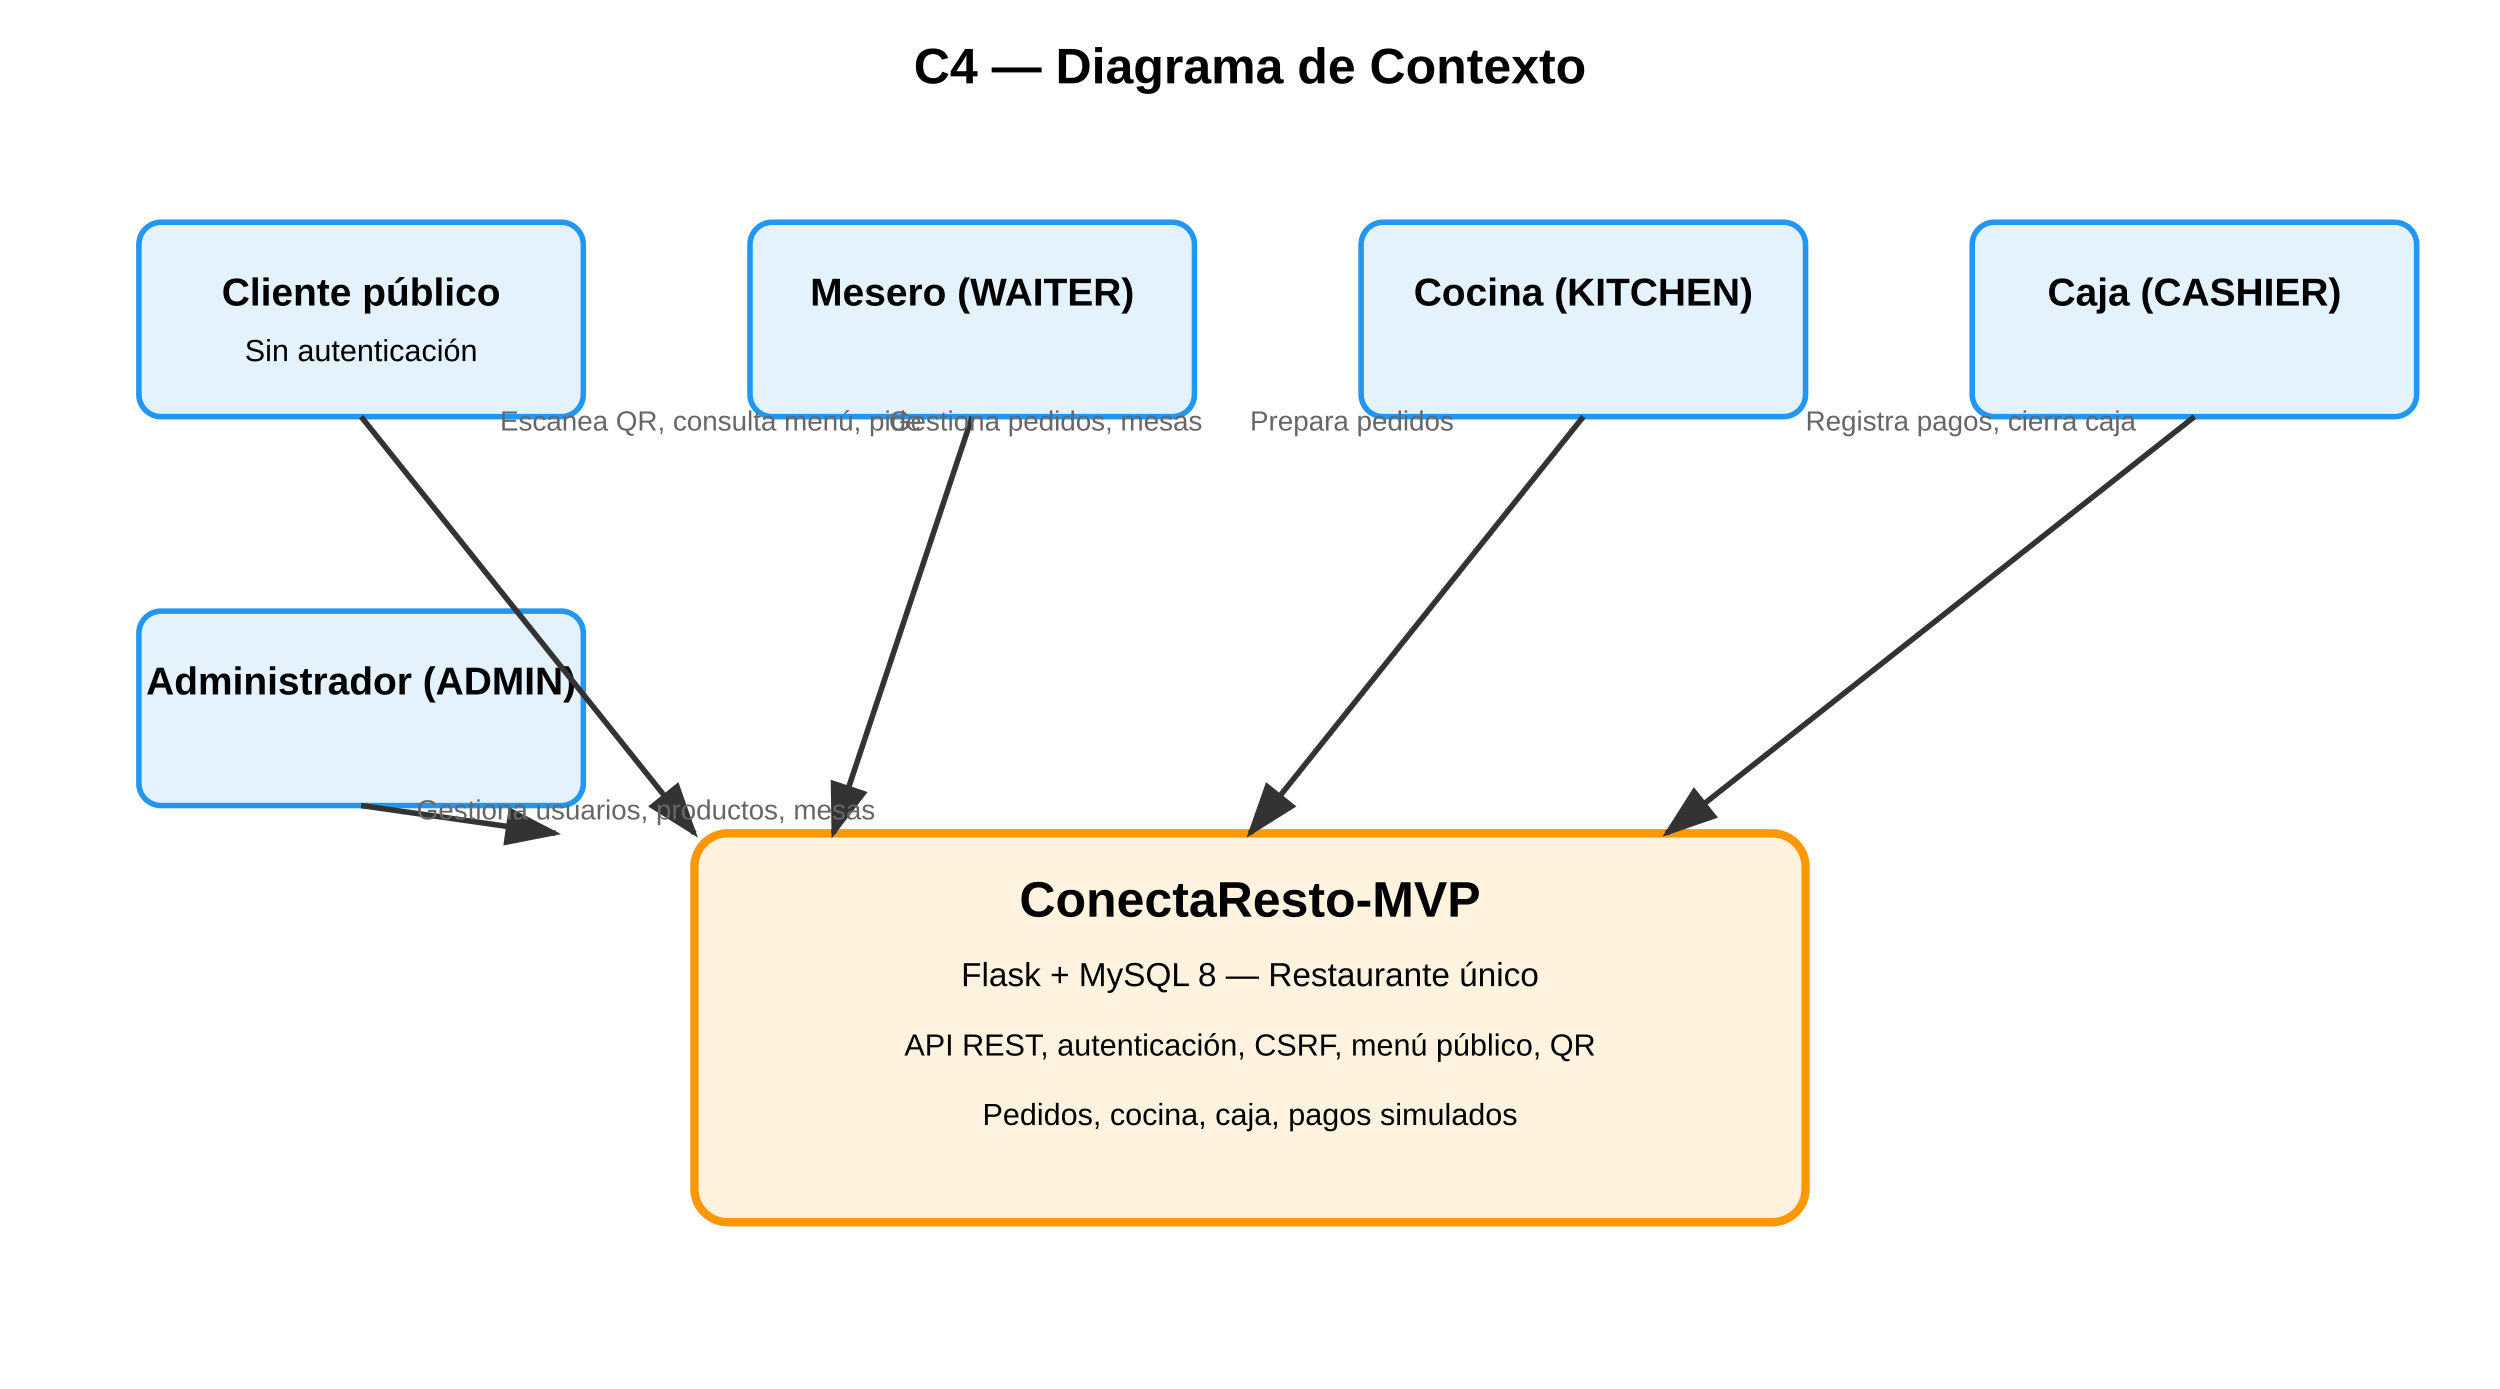
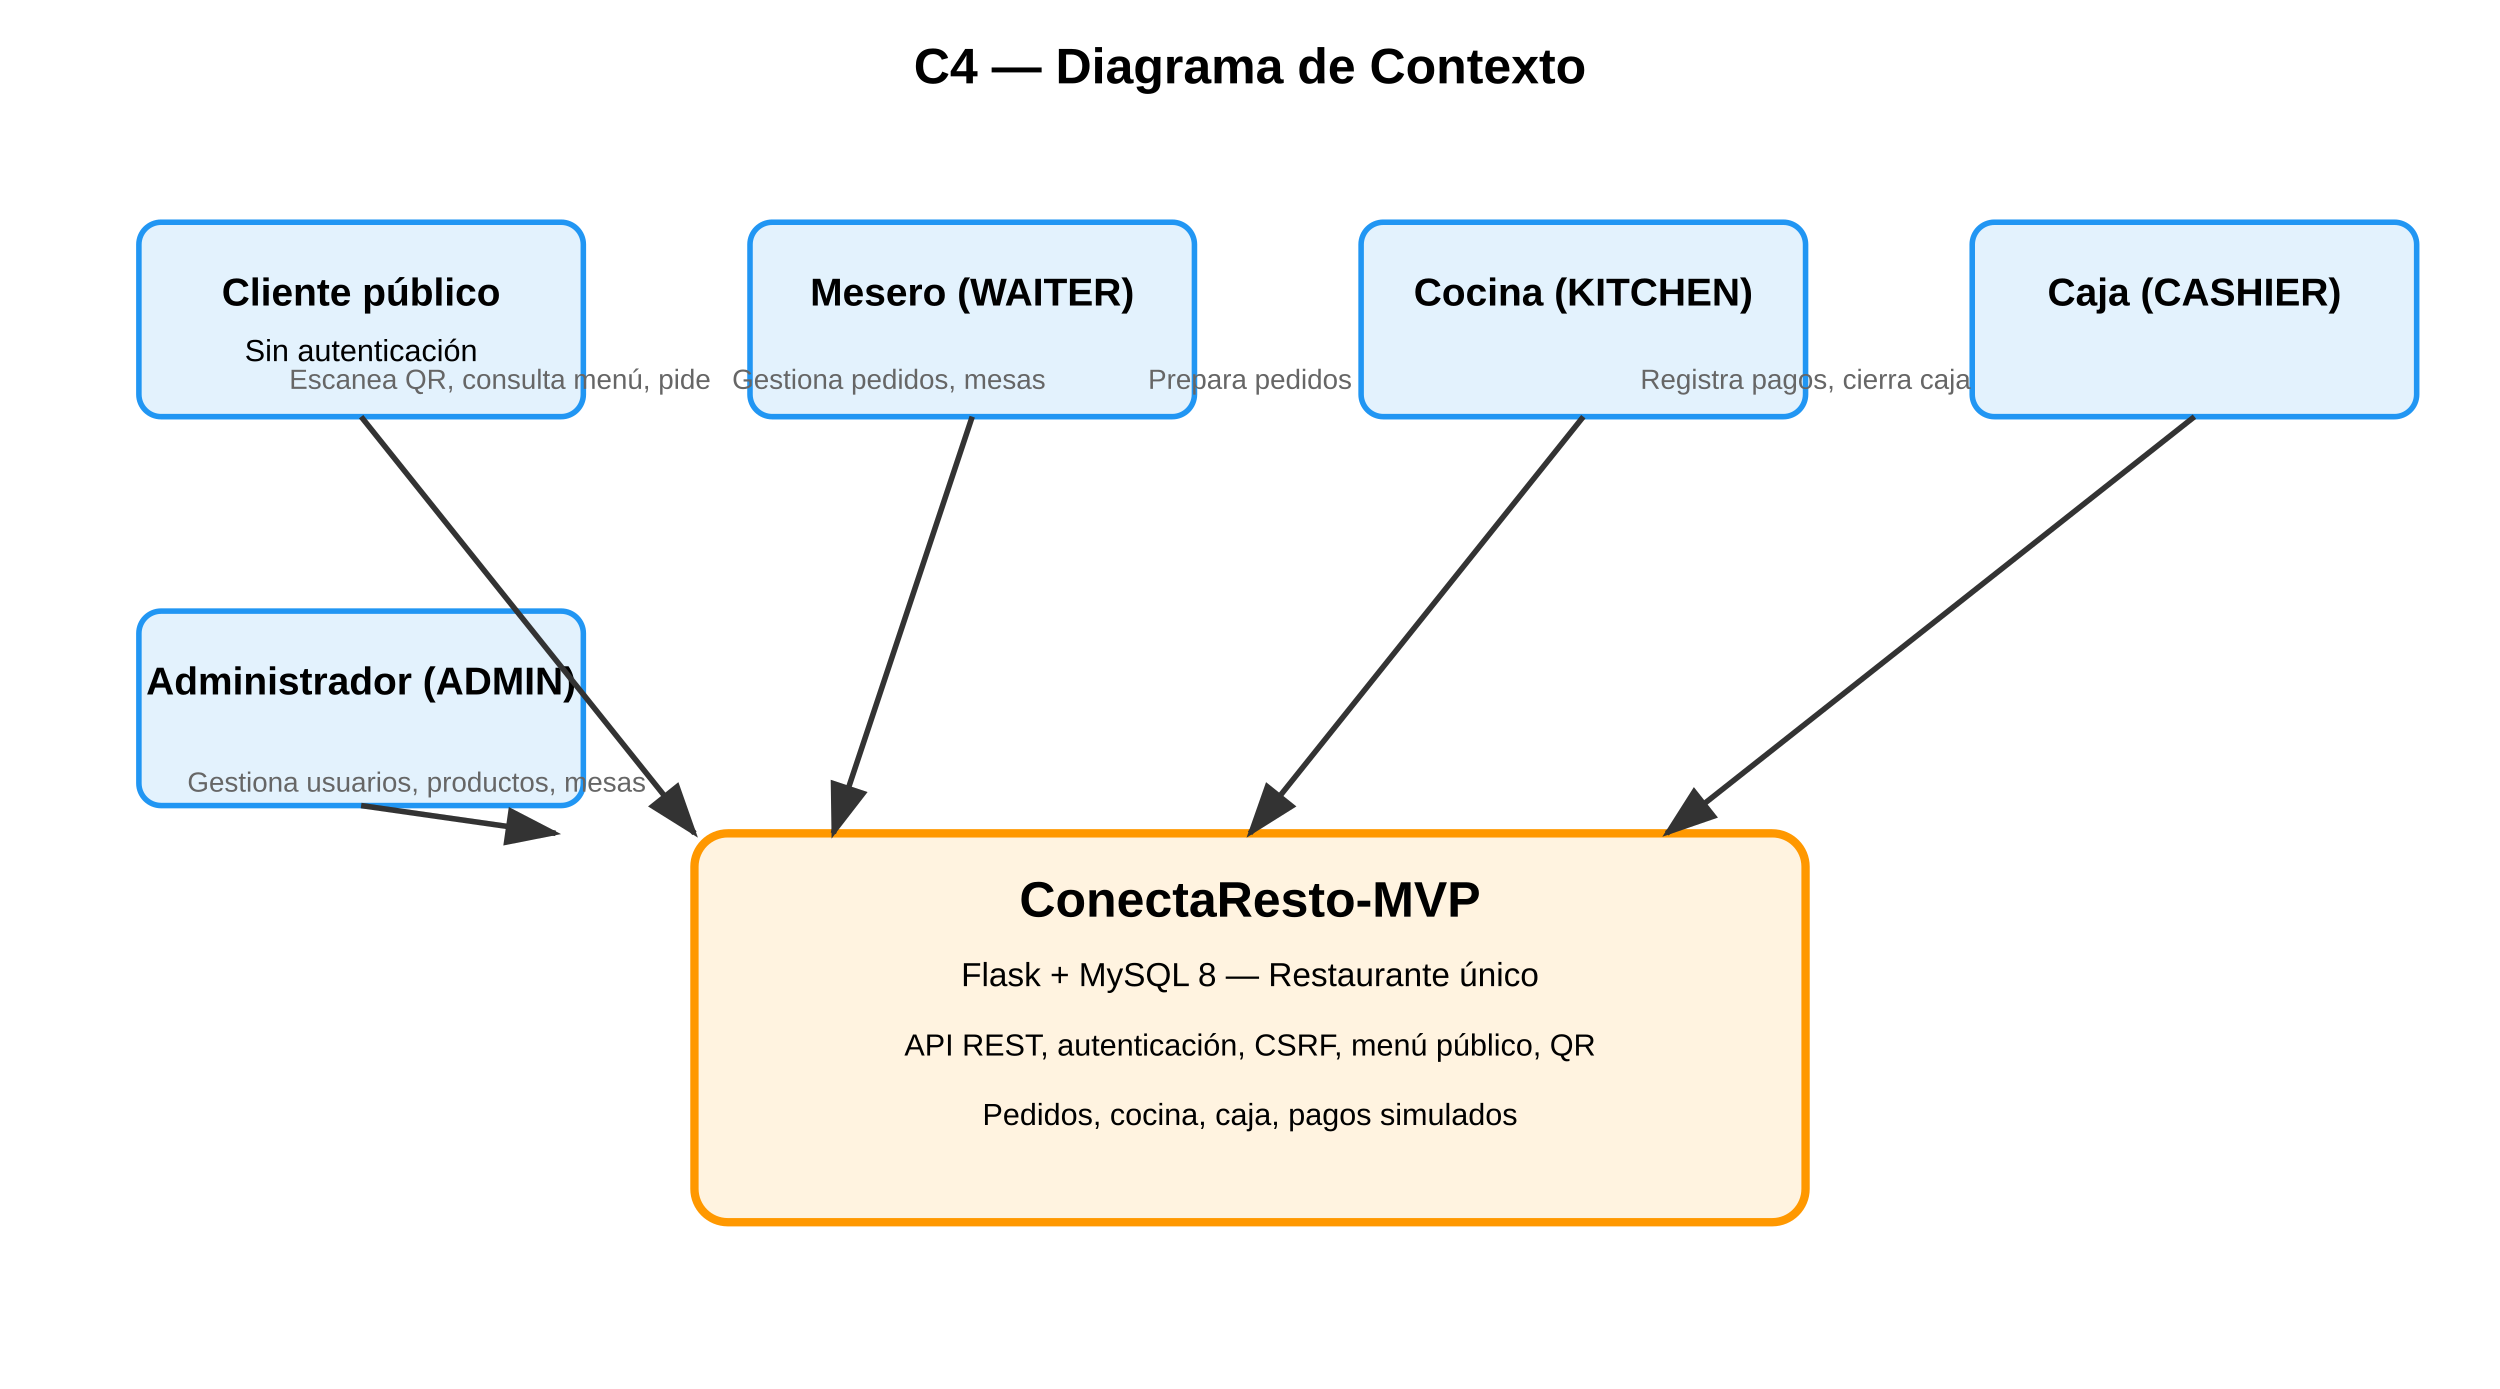
<svg xmlns="http://www.w3.org/2000/svg" width="900" height="500" viewBox="0 0 900 500">
  <defs>
    <marker id="arrow" markerWidth="10" markerHeight="7" refX="9" refY="3.5" orient="auto">
      <polygon points="0 0, 10 3.5, 0 7" fill="#333333" />
    </marker>
  </defs>
  <text x="450" y="30" font-family="Arial" font-size="18" font-weight="bold" text-anchor="middle">C4 — Diagrama de Contexto</text>
  <rect x="50" y="80" width="160" height="70" fill="#e3f2fd" stroke="#2196f3" stroke-width="2" rx="8" />
  <text x="130" y="110" font-family="Arial" font-size="14" font-weight="bold" text-anchor="middle">Cliente público</text>
  <text x="130" y="130" font-family="Arial" font-size="11" text-anchor="middle">Sin autenticación</text>
  <rect x="270" y="80" width="160" height="70" fill="#e3f2fd" stroke="#2196f3" stroke-width="2" rx="8" />
  <text x="350" y="110" font-family="Arial" font-size="14" font-weight="bold" text-anchor="middle">Mesero (WAITER)</text>
  <rect x="490" y="80" width="160" height="70" fill="#e3f2fd" stroke="#2196f3" stroke-width="2" rx="8" />
  <text x="570" y="110" font-family="Arial" font-size="14" font-weight="bold" text-anchor="middle">Cocina (KITCHEN)</text>
  <rect x="710" y="80" width="160" height="70" fill="#e3f2fd" stroke="#2196f3" stroke-width="2" rx="8" />
  <text x="790" y="110" font-family="Arial" font-size="14" font-weight="bold" text-anchor="middle">Caja (CASHIER)</text>
  <rect x="50" y="220" width="160" height="70" fill="#e3f2fd" stroke="#2196f3" stroke-width="2" rx="8" />
  <text x="130" y="250" font-family="Arial" font-size="14" font-weight="bold" text-anchor="middle">Administrador (ADMIN)</text>
  <rect x="250" y="300" width="400" height="140" fill="#fff3e0" stroke="#ff9800" stroke-width="3" rx="12" />
  <text x="450" y="330" font-family="Arial" font-size="18" font-weight="bold" text-anchor="middle">ConectaResto-MVP</text>
  <text x="450" y="355" font-family="Arial" font-size="12" text-anchor="middle">Flask + MySQL 8 — Restaurante único</text>
  <text x="450" y="380" font-family="Arial" font-size="11" text-anchor="middle">API REST, autenticación, CSRF, menú público, QR</text>
  <text x="450" y="405" font-family="Arial" font-size="11" text-anchor="middle">Pedidos, cocina, caja, pagos simulados</text>
  <line x1="130" y1="150" x2="250" y2="300" stroke="#333333" stroke-width="2" marker-end="url(#arrow)" />
  <line x1="350" y1="150" x2="300" y2="300" stroke="#333333" stroke-width="2" marker-end="url(#arrow)" />
  <line x1="570" y1="150" x2="450" y2="300" stroke="#333333" stroke-width="2" marker-end="url(#arrow)" />
  <line x1="790" y1="150" x2="600" y2="300" stroke="#333333" stroke-width="2" marker-end="url(#arrow)" />
  <line x1="130" y1="290" x2="200" y2="300" stroke="#333333" stroke-width="2" marker-end="url(#arrow)" />
-   <text x="180" y="155" font-family="Arial" font-size="10" fill="#666666">Escanea QR, consulta menú, pide</text>
-   <text x="320" y="155" font-family="Arial" font-size="10" fill="#666666">Gestiona pedidos, mesas</text>
-   <text x="450" y="155" font-family="Arial" font-size="10" fill="#666666">Prepara pedidos</text>
-   <text x="650" y="155" font-family="Arial" font-size="10" fill="#666666">Registra pagos, cierra caja</text>
-   <text x="150" y="295" font-family="Arial" font-size="10" fill="#666666">Gestiona usuarios, productos, mesas</text>
+   <text x="180" y="140" font-family="Arial" font-size="10" fill="#666666" text-anchor="middle">Escanea QR, consulta menú, pide</text>
+   <text x="320" y="140" font-family="Arial" font-size="10" fill="#666666" text-anchor="middle">Gestiona pedidos, mesas</text>
+   <text x="450" y="140" font-family="Arial" font-size="10" fill="#666666" text-anchor="middle">Prepara pedidos</text>
+   <text x="650" y="140" font-family="Arial" font-size="10" fill="#666666" text-anchor="middle">Registra pagos, cierra caja</text>
+   <text x="150" y="285" font-family="Arial" font-size="10" fill="#666666" text-anchor="middle">Gestiona usuarios, productos, mesas</text>
</svg>
